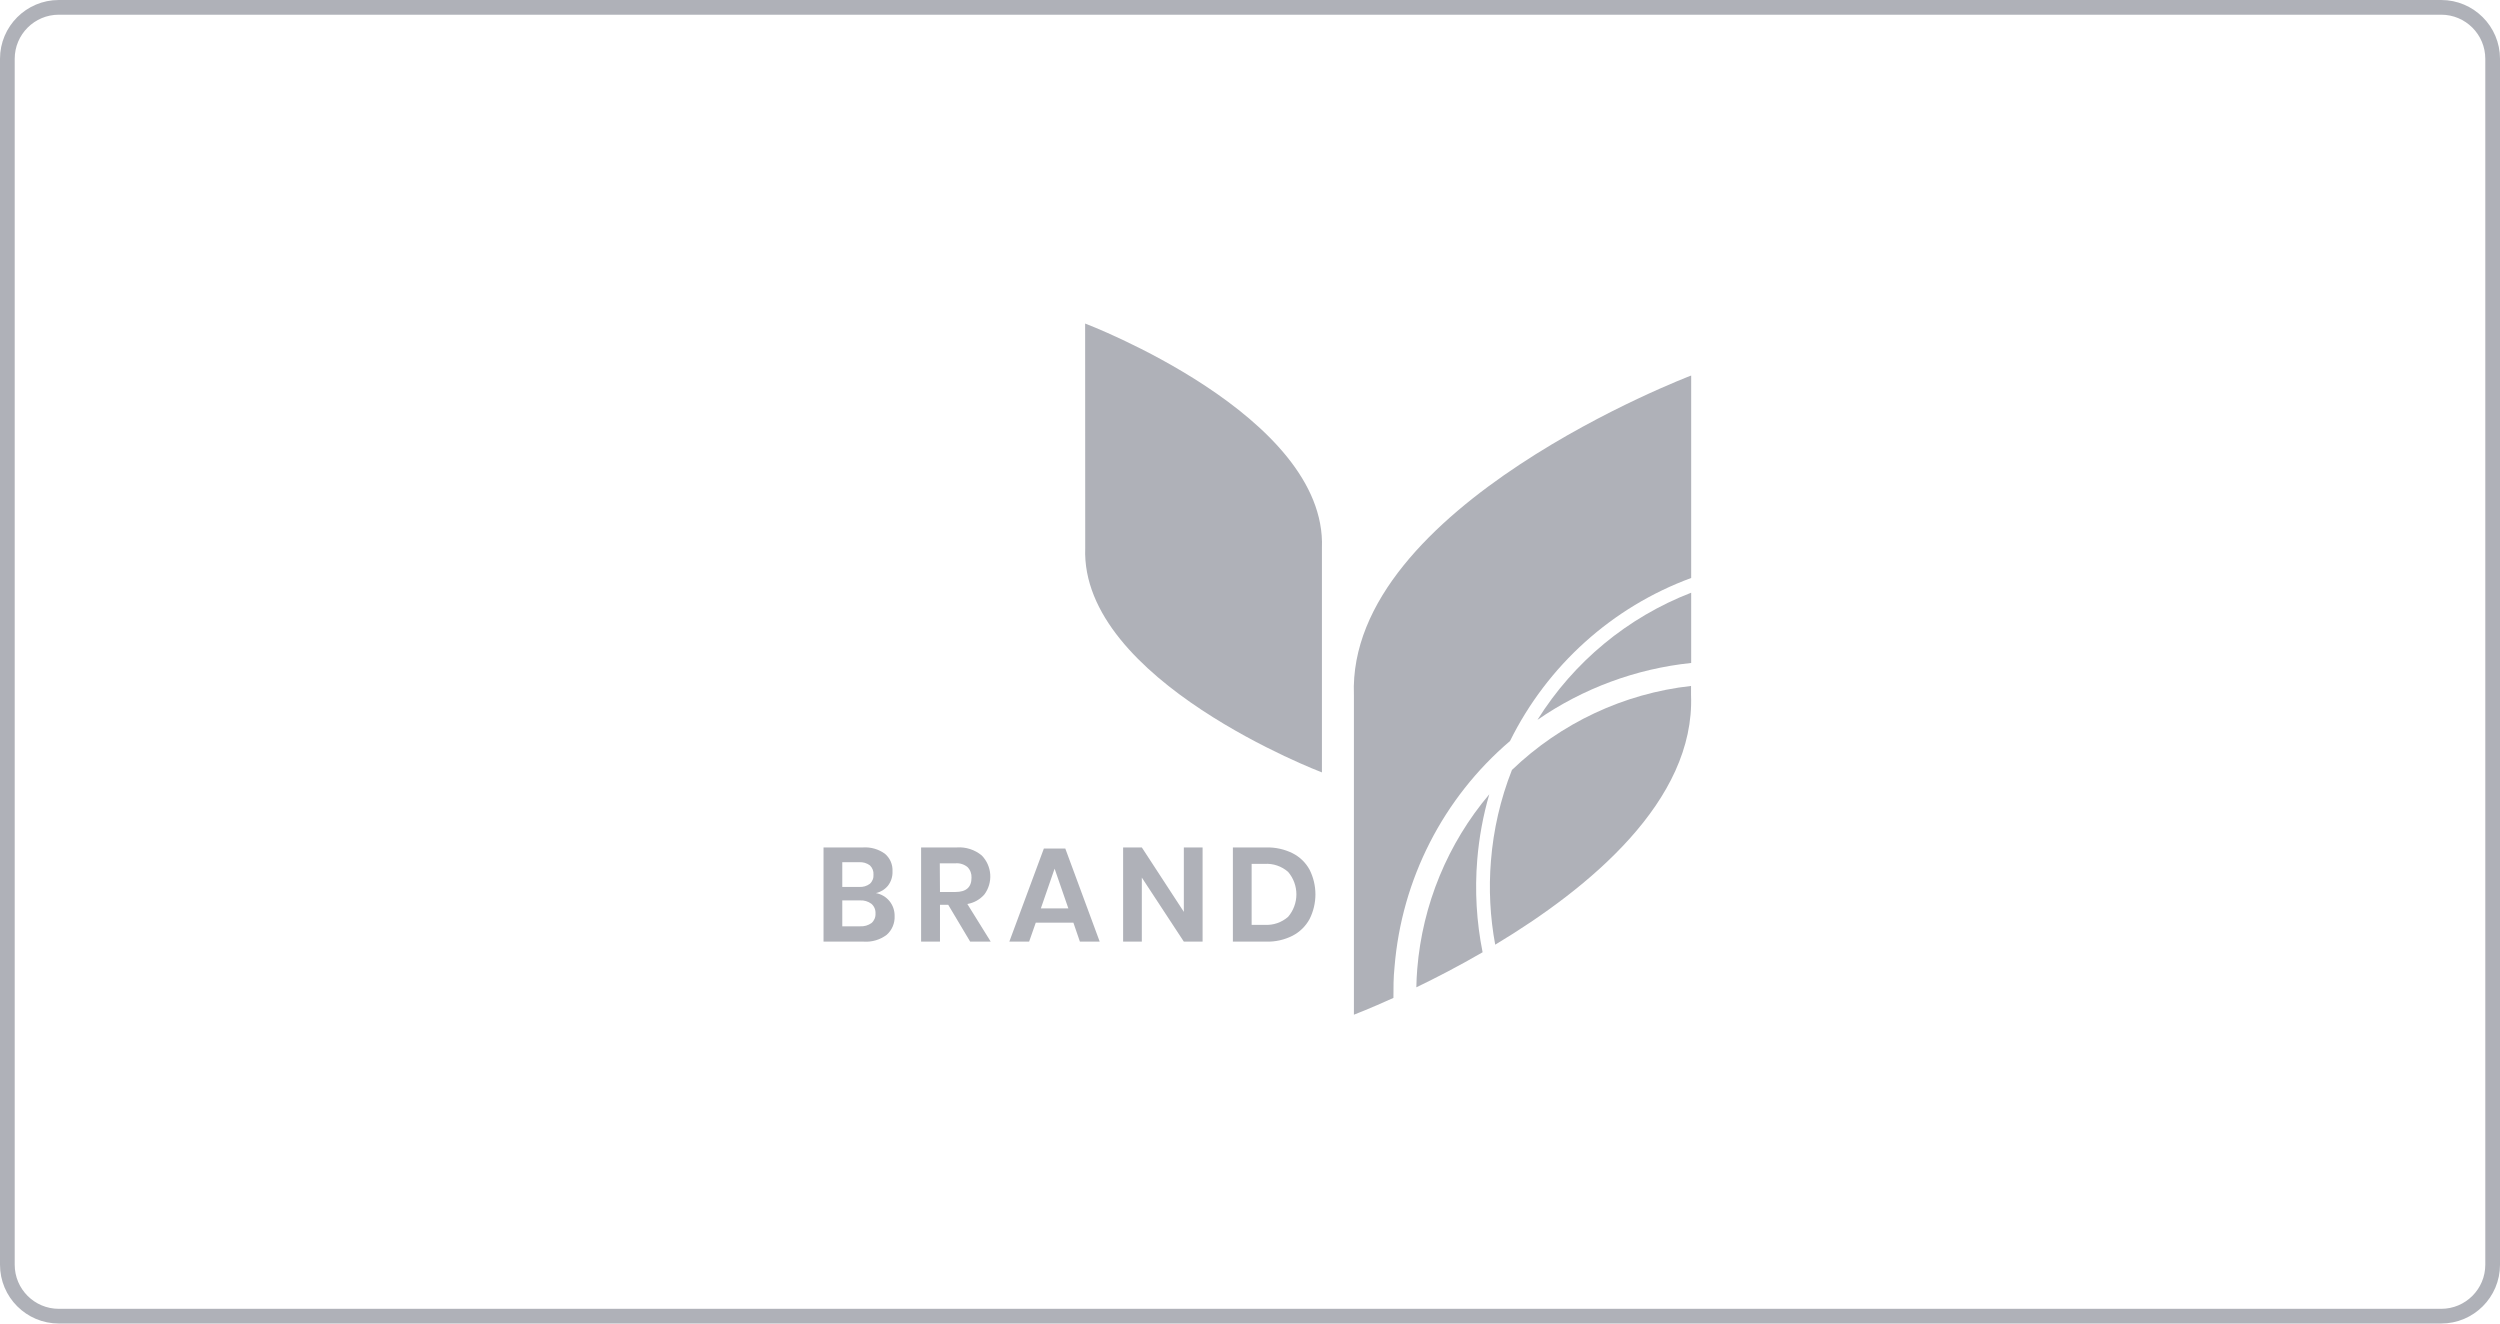
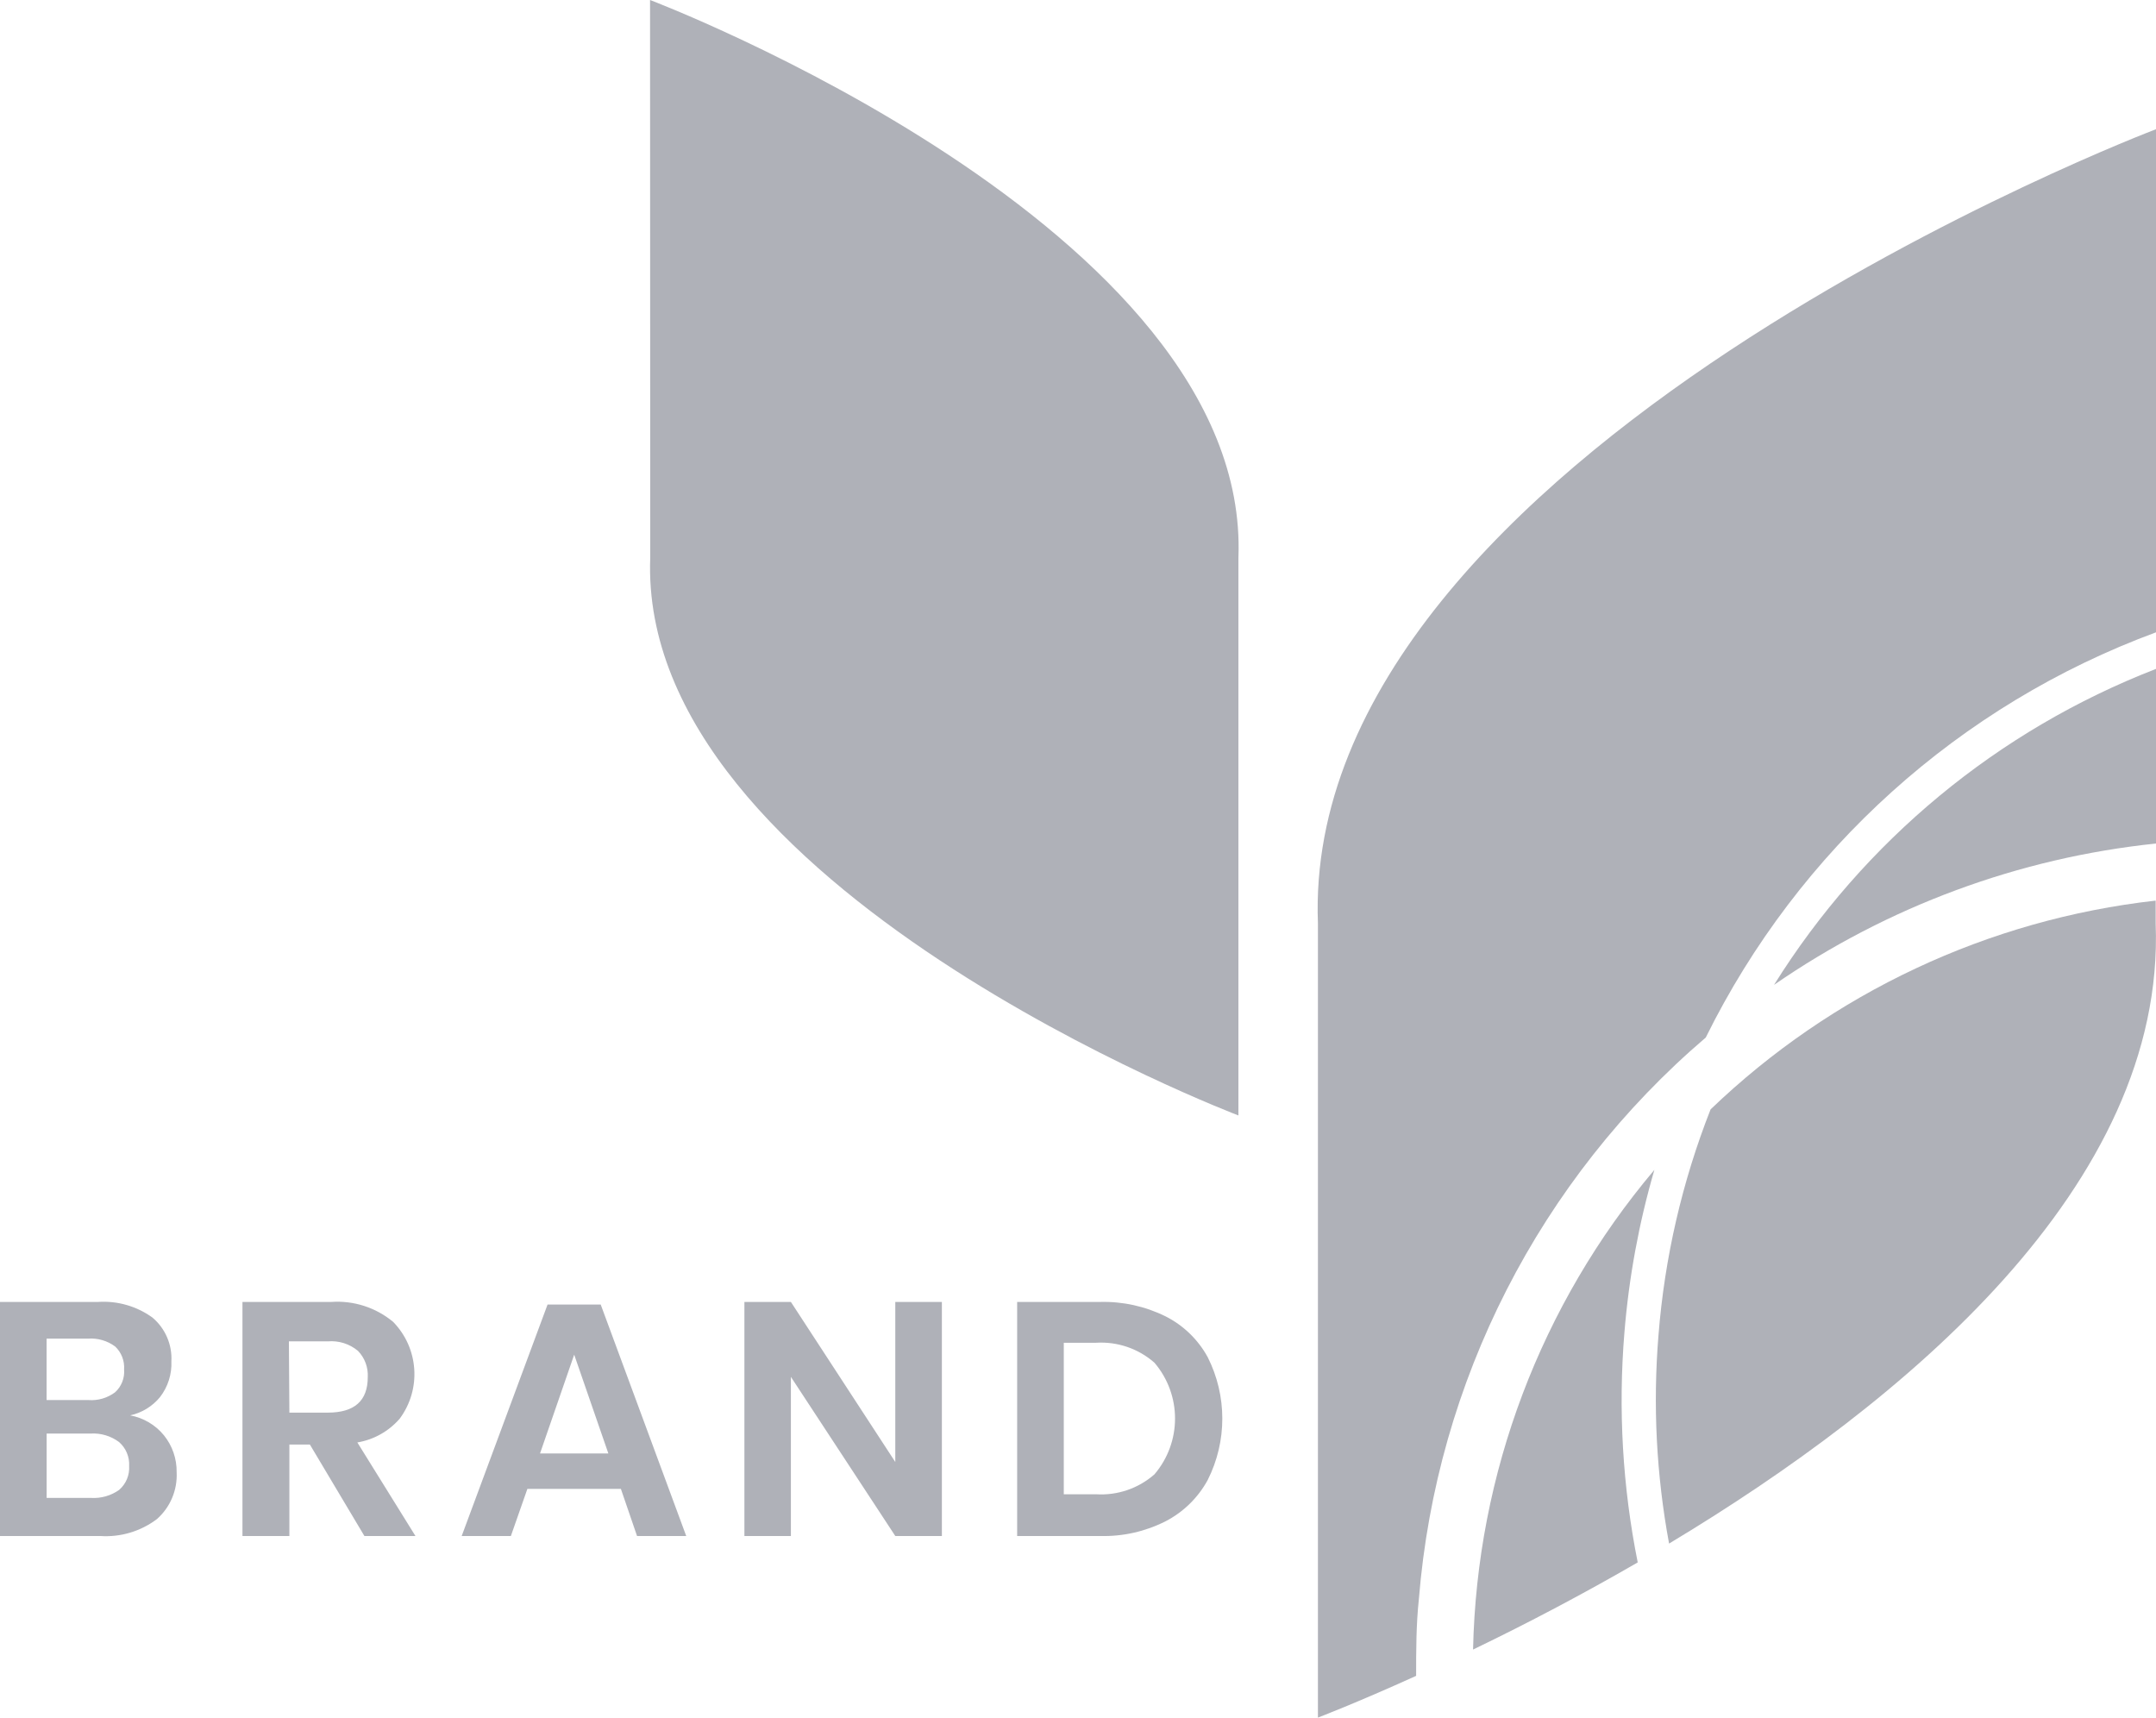
- <svg xmlns="http://www.w3.org/2000/svg" width="170" height="90" viewBox="0 0 170 90" fill="none">
-   <rect x="0.5" y="0.5" width="169" height="89" rx="3.5" stroke="#AFB1B8" />
-   <path d="M60.488 61.278C60.718 61.563 60.84 61.921 60.834 62.288C60.845 62.528 60.803 62.767 60.71 62.988C60.618 63.209 60.477 63.406 60.297 63.565C59.851 63.904 59.298 64.069 58.739 64.031H56V57.626H58.683C59.213 57.591 59.738 57.741 60.17 58.052C60.343 58.197 60.48 58.381 60.571 58.589C60.661 58.797 60.702 59.023 60.69 59.25C60.706 59.603 60.595 59.951 60.379 60.23C60.17 60.484 59.883 60.66 59.562 60.73C59.925 60.797 60.254 60.991 60.488 61.278ZM57.275 60.311H58.422C58.682 60.33 58.941 60.255 59.151 60.098C59.237 60.02 59.304 59.922 59.346 59.814C59.389 59.706 59.406 59.589 59.397 59.472C59.405 59.356 59.387 59.24 59.345 59.132C59.303 59.024 59.238 58.926 59.154 58.846C58.938 58.685 58.671 58.609 58.403 58.631H57.275V60.311ZM59.263 62.767C59.355 62.687 59.427 62.586 59.474 62.474C59.521 62.361 59.542 62.238 59.534 62.116C59.541 61.993 59.52 61.869 59.472 61.755C59.423 61.641 59.35 61.54 59.257 61.459C59.032 61.292 58.756 61.21 58.478 61.228H57.275V62.989H58.493C58.767 63.005 59.039 62.927 59.263 62.767Z" fill="#AFB1B8" />
-   <path d="M65.972 64.031L64.48 61.528H63.919V64.031H62.635V57.626H65.066C65.678 57.583 66.284 57.778 66.758 58.171C67.098 58.518 67.302 58.976 67.336 59.462C67.369 59.948 67.228 60.43 66.939 60.821C66.639 61.166 66.229 61.396 65.779 61.472L67.369 64.031H65.972ZM63.919 60.655H64.969C65.698 60.655 66.063 60.332 66.063 59.685C66.07 59.553 66.05 59.421 66.004 59.297C65.958 59.173 65.887 59.06 65.795 58.965C65.564 58.773 65.268 58.68 64.969 58.706H63.906L63.919 60.655Z" fill="#AFB1B8" />
-   <path d="M72.991 62.742H70.432L69.98 64.031H68.634L70.984 57.698H72.439L74.78 64.031H73.433L72.991 62.742ZM72.648 61.772L71.713 59.069L70.778 61.772H72.648Z" fill="#AFB1B8" />
-   <path d="M81.776 64.031H80.501L77.644 59.676V64.031H76.372V57.626H77.644L80.501 62.007V57.626H81.776V64.031Z" fill="#AFB1B8" />
-   <path d="M89.05 62.498C88.786 62.982 88.385 63.375 87.897 63.628C87.342 63.909 86.726 64.048 86.105 64.031H83.836V57.626H86.105C86.725 57.61 87.34 57.745 87.897 58.021C88.385 58.267 88.787 58.657 89.05 59.138C89.312 59.658 89.449 60.234 89.449 60.818C89.449 61.402 89.312 61.977 89.05 62.498ZM87.591 62.345C87.955 61.919 88.155 61.377 88.155 60.816C88.155 60.255 87.955 59.713 87.591 59.288C87.151 58.902 86.578 58.707 85.996 58.743H85.111V62.889H85.996C86.578 62.926 87.151 62.73 87.591 62.345Z" fill="#AFB1B8" />
-   <path d="M73.789 22C73.789 22 90.24 28.236 89.891 37.26V52.523C89.891 52.523 73.452 46.284 73.795 37.26L73.789 22Z" fill="#AFB1B8" />
-   <path d="M104.548 48.95C107.655 46.803 111.249 45.473 115 45.082V40.304C110.677 41.977 107.01 45.01 104.548 48.95Z" fill="#AFB1B8" />
-   <path d="M102.681 50.389C105.224 45.248 109.633 41.28 115 39.303V25.536C115 25.536 91.571 34.419 92.066 47.269V69C92.066 69 93.11 68.603 94.753 67.858C94.753 67.163 94.753 66.462 94.828 65.758C95.312 59.792 98.137 54.264 102.681 50.389Z" fill="#AFB1B8" />
-   <path d="M100.453 58.462C100.576 56.955 100.85 55.464 101.272 54.012C98.443 57.359 96.73 61.512 96.373 65.887C96.339 66.3 96.32 66.713 96.311 67.138C97.641 66.497 99.19 65.696 100.817 64.754C100.402 62.684 100.279 60.566 100.453 58.462Z" fill="#AFB1B8" />
-   <path d="M101.384 58.54C101.228 60.444 101.326 62.36 101.674 64.238C108.075 60.392 115.268 54.45 114.991 47.269V46.644C110.417 47.157 106.138 49.165 102.812 52.357C102.033 54.335 101.552 56.419 101.384 58.54Z" fill="#AFB1B8" />
+ <svg xmlns="http://www.w3.org/2000/svg" width="59" height="47" fill="none">
+   <path d="M4.488 39.278c.23.285.352.643.346 1.01a1.604 1.604 0 01-.536 1.277c-.447.339-1 .504-1.559.466H0v-6.405h2.683a2.284 2.284 0 011.487.426 1.464 1.464 0 01.52 1.198c.016.353-.095.7-.311.98-.209.254-.496.43-.817.5.363.067.692.26.926.548zm-3.213-.967H2.42c.261.02.52-.056.73-.213a.761.761 0 00.246-.626.788.788 0 00-.243-.625 1.106 1.106 0 00-.751-.216H1.275v1.68zm1.988 2.456a.796.796 0 00.271-.65.81.81 0 00-.277-.658 1.18 1.18 0 00-.78-.231H1.276v1.761h1.218c.274.016.546-.062.77-.222zM9.972 42.031L8.48 39.528h-.561v2.503H6.635v-6.405h2.43a2.39 2.39 0 011.693.545 2.047 2.047 0 01.18 2.65c-.3.345-.709.575-1.159.65l1.59 2.56H9.972zM7.92 38.655h1.05c.73 0 1.094-.323 1.094-.97a.956.956 0 00-.268-.72 1.135 1.135 0 00-.826-.26H7.906l.013 1.95zM16.99 40.742h-2.558l-.452 1.29h-1.346l2.35-6.334h1.455l2.34 6.333h-1.346l-.442-1.289zm-.342-.97l-.935-2.703-.935 2.703h1.87zM25.776 42.031H24.5l-2.857-4.355v4.355h-1.272v-6.405h1.272l2.857 4.38v-4.38h1.275v6.405zM33.05 40.498a2.757 2.757 0 01-1.153 1.13c-.555.281-1.17.42-1.792.403h-2.27v-6.405h2.27a3.816 3.816 0 011.792.395c.488.246.89.636 1.153 1.117a3.735 3.735 0 010 3.36zm-1.459-.153a2.352 2.352 0 000-3.057 2.21 2.21 0 00-1.595-.545h-.885v4.146h.885a2.21 2.21 0 001.595-.544zM17.789 0S34.24 6.236 33.89 15.26v15.263s-16.439-6.24-16.096-15.263L17.789 0zM48.547 26.95A22.486 22.486 0 0159 23.082v-4.778a21.467 21.467 0 00-10.453 8.646z" fill="#AFB1B8" />
+   <path d="M46.68 28.389A22.382 22.382 0 0159 17.303V3.536s-23.43 8.883-22.934 21.733V47s1.044-.397 2.687-1.142c0-.695 0-1.395.075-2.1A22.606 22.606 0 0146.68 28.39z" fill="#AFB1B8" />
+   <path d="M44.453 36.462c.123-1.507.397-2.998.82-4.45a21.04 21.04 0 00-4.962 13.126 68.028 68.028 0 004.506-2.384 22.573 22.573 0 01-.364-6.292zM45.385 36.54a21.58 21.58 0 00.29 5.698c6.4-3.846 13.593-9.788 13.316-16.968v-.626a20.972 20.972 0 00-12.18 5.713 21.492 21.492 0 00-1.426 6.183z" fill="#AFB1B8" />
</svg>
